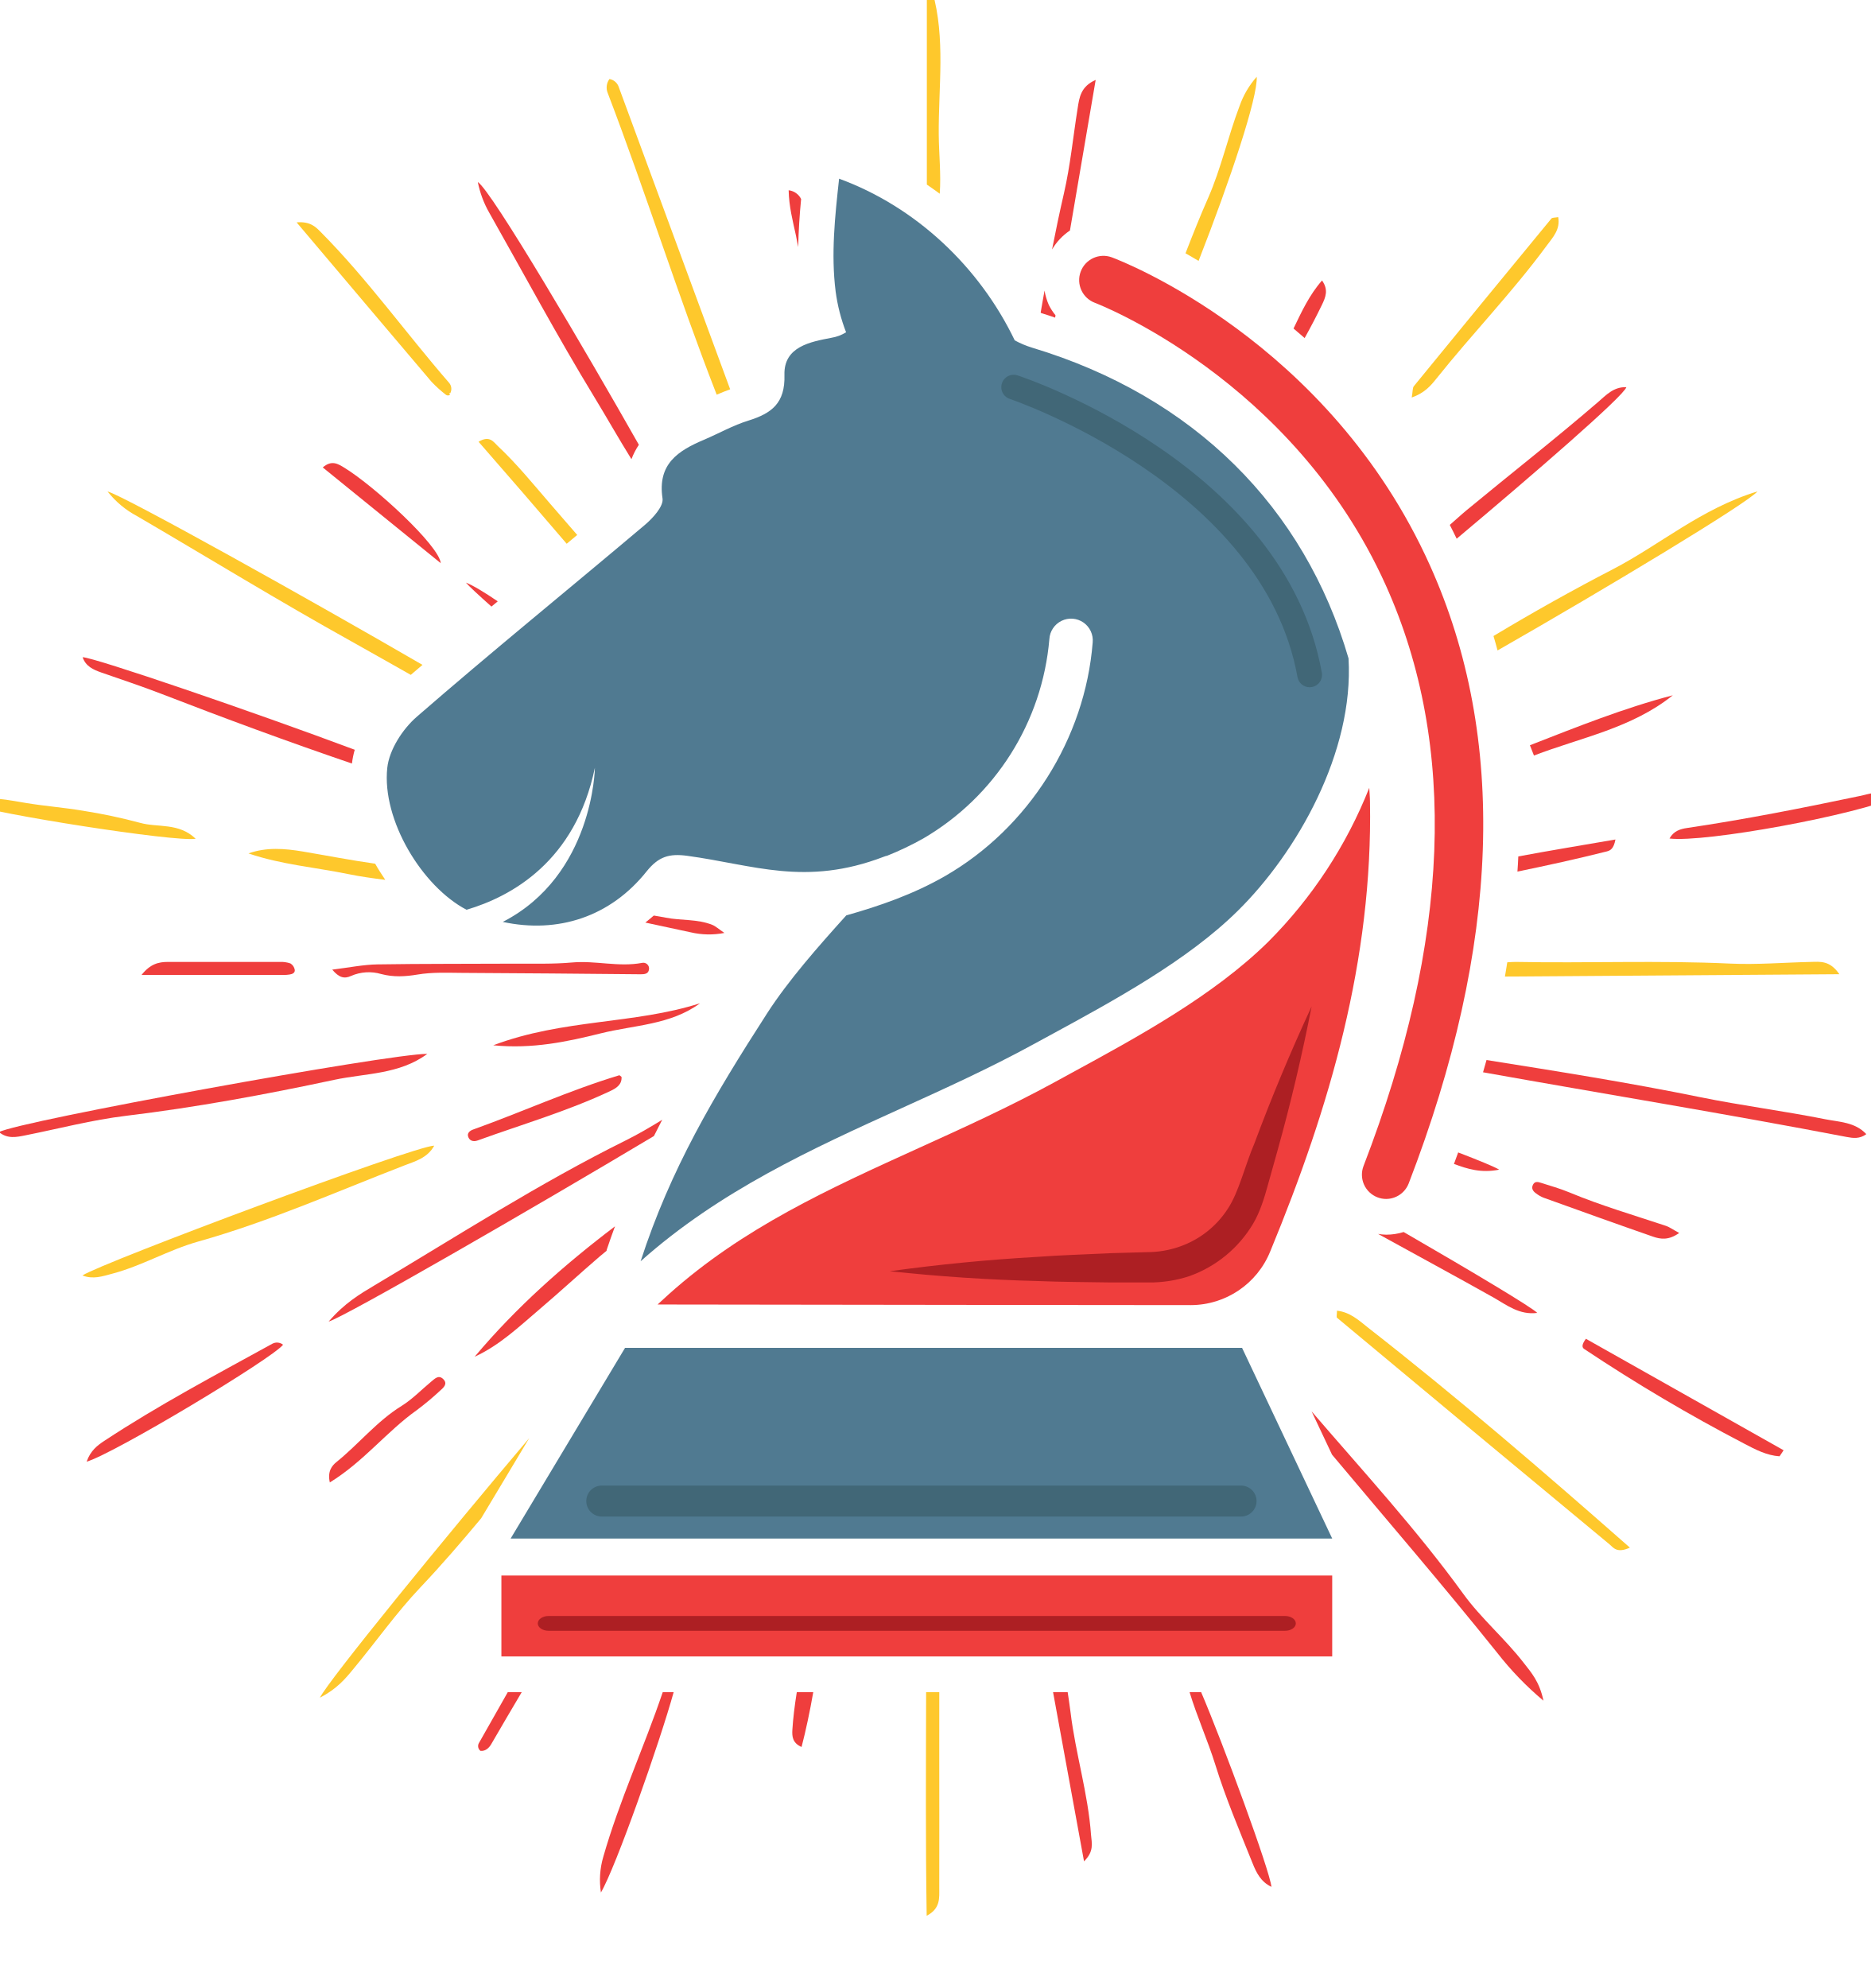
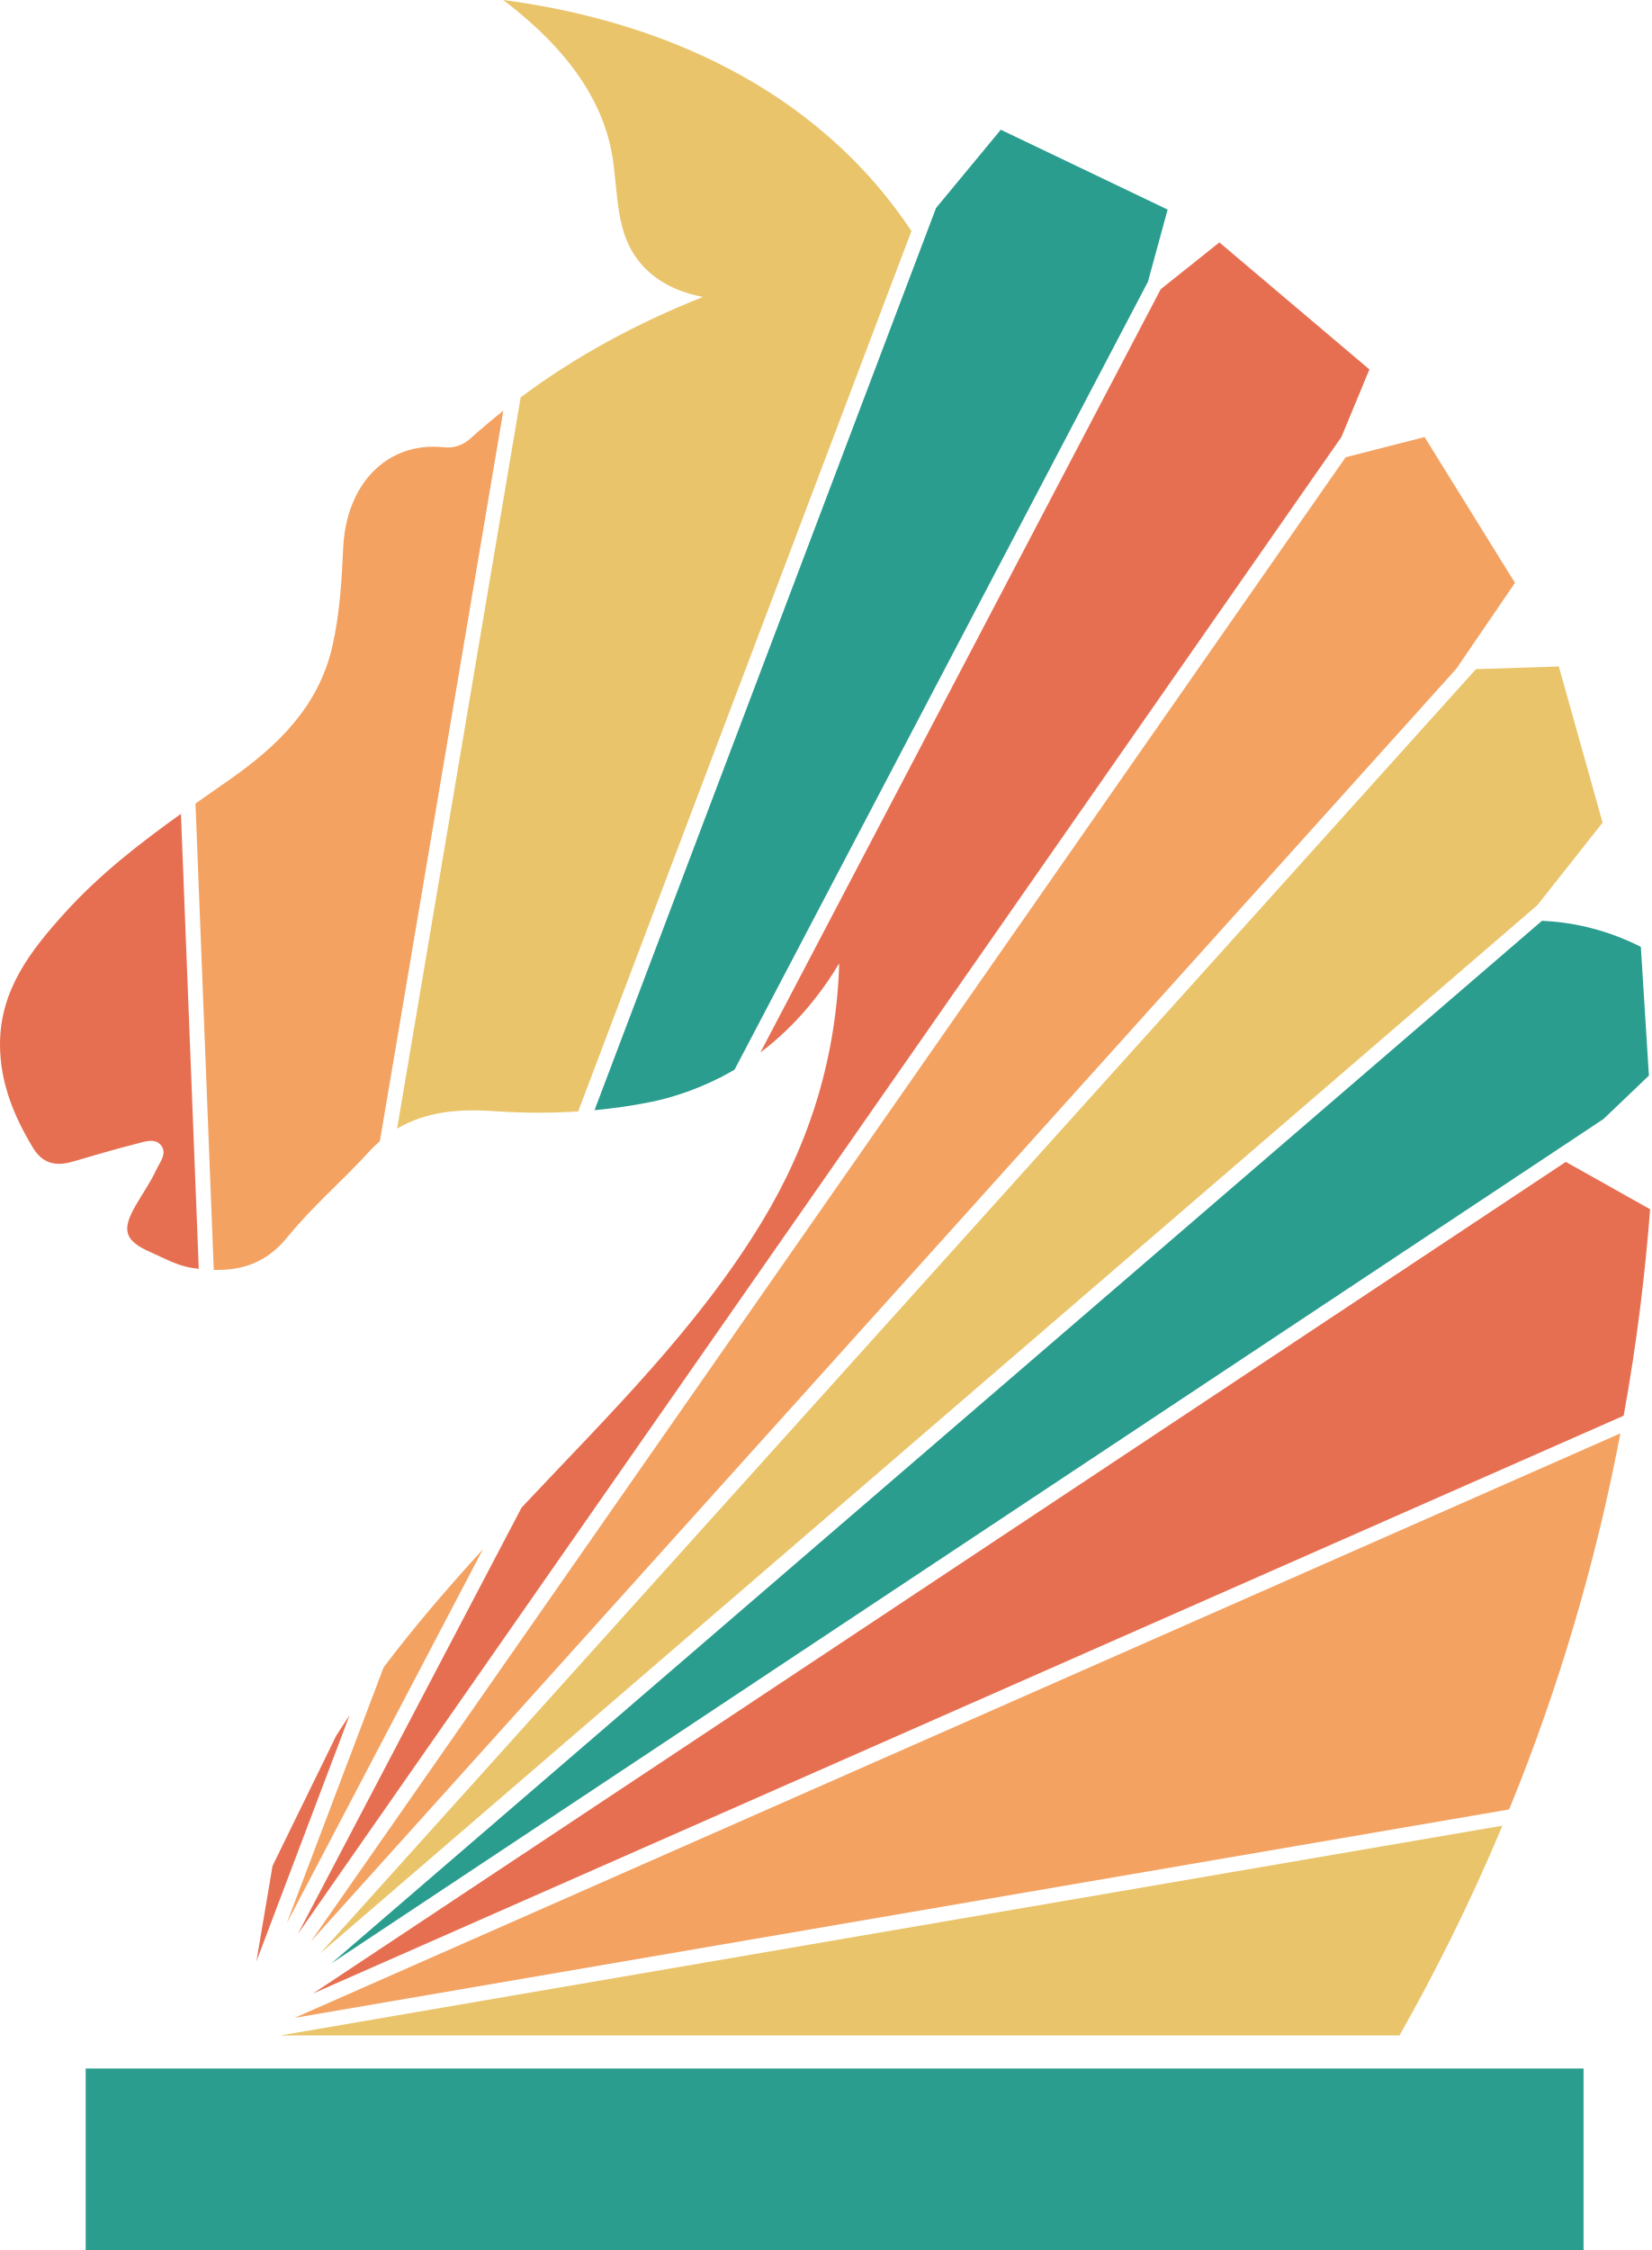
- <svg xmlns="http://www.w3.org/2000/svg" xmlns:xlink="http://www.w3.org/1999/xlink" contentScriptType="text/ecmascript" baseProfile="full" zoomAndPan="magnify" contentStyleType="text/css" viewBox="600 500 800 850" id="Layer_1" data-name="Layer 1" preserveAspectRatio="xMidYMid meet" version="1.0">
-   <defs>
-     <style>.cls-1{fill:url(#linear-gradient);}.cls-2{fill:url(#linear-gradient-2);}.cls-3{fill:url(#linear-gradient-3);}.cls-4{fill:url(#linear-gradient-4);}.cls-5{fill:#ef3e3d;}.cls-6{fill:#fec82c;}.cls-7{fill:#507a91;}.cls-8{fill:#ad1f23;}.cls-9{fill:#416777;}</style>
-     <linearGradient x1="697.68" gradientUnits="userSpaceOnUse" x2="697.68" y1="1357.54" y2="1515.44" id="linear-gradient">
-       <stop offset="0" />
-       <stop stop-color="#373737" offset="0.57" />
-       <stop stop-color="#636464" offset="1" />
-     </linearGradient>
-     <linearGradient x1="896.61" xlink:href="#linear-gradient" x2="896.61" y1="1357.54" y2="1515.44" id="linear-gradient-2" />
-     <linearGradient x1="1086.8" xlink:href="#linear-gradient" x2="1086.8" y1="1357.54" y2="1515.44" id="linear-gradient-3" />
-     <linearGradient x1="1280.39" xlink:href="#linear-gradient" x2="1280.39" y1="1357.54" y2="1515.44" id="linear-gradient-4" />
-   </defs>
-   <path fill="none" d="M856.52,1037.14c.94-.8,1.91-1.57,2.86-2.36,0-.09,0-.19,0-.28,1.13-3.47,2.37-6.8,3.58-10.16-21.75,16.49-42.29,34.65-60,55.75,10.68-4.89,18.92-12.8,27.57-20.15S847.77,1044.65,856.52,1037.14Z" class="cls-5" display="block" stroke-opacity="0" />
-   <path fill="none" d="M1248.84,872.66c12.77-2.63,25.51-5.43,38.17-8.61,1.59-.4,3-1.16,3.73-5.11-14.33,2.48-28,4.71-41.53,7.24C1249.12,868.32,1249,870.5,1248.84,872.66Z" class="cls-5" display="block" stroke-opacity="0" />
-   <path fill="none" d="M1045.12,633.82l.59.19c1.85.55,3.64,1.19,5.45,1.8.06-.34.11-.67.17-1a23.7,23.7,0,0,1-2.85-4.38,25.42,25.42,0,0,1-1.84-6.19c-.54,3.12-1.15,6.23-1.65,9.35Z" class="cls-5" display="block" stroke-opacity="0" />
-   <path fill="none" d="M1254.18,818.64c.57,1.47,1.14,2.93,1.72,4.4,20.13-7.73,41.75-11.63,59.38-25.76C1294.29,802.76,1274.27,810.81,1254.18,818.64Z" class="cls-5" display="block" stroke-opacity="0" />
-   <path fill="none" d="M1221.7,997.66c5.7,2.11,11.52,4,19.34,2.45-1.85-1.16-8.37-3.85-17.54-7.37C1222.94,994.37,1222.29,996,1221.7,997.66Z" class="cls-5" display="block" stroke-opacity="0" />
-   <path fill="none" d="M1157.85,644.54c2.58-4.64,5.06-9.36,7.38-14.17,1.6-3.31,2.9-6.43.06-10.45-5.44,6.19-8.77,13.43-12.19,20.54C1154.68,641.8,1156.26,643.14,1157.85,644.54Z" class="cls-5" display="block" stroke-opacity="0" />
-   <path fill="none" d="M1214.21,661.86c15.33-19.21,32.48-36.9,47.06-56.72,2.62-3.55,6-7,5-12.31-1.44.28-2.53.15-2.91.61q-29.47,35.76-58.8,71.66c-.61.75-.43,2.13-.92,4.87C1209.18,668,1211.8,664.88,1214.21,661.86Z" class="cls-6" display="block" stroke-opacity="0" />
-   <path fill="none" d="M1374.37,911.28c-11.49.25-23.15,1.25-34.45.72-30.64-1.44-61.23-.13-91.83-.72-1.22,0-2.4.09-3.6.17-.33,2-.62,4-1,6.09,47.28-.3,94.63-.66,143-1C1382.44,910.58,1378.24,911.2,1374.37,911.28Z" class="cls-6" display="block" stroke-opacity="0" />
-   <path fill="none" d="M1238.6,771.94c.59,2,1.2,4.1,1.74,6.17,47-26.86,106.81-62.91,111.14-68-24.11,7.34-41.66,22.85-61.85,33.29Q1263.65,756.87,1238.6,771.94Z" class="cls-6" display="block" stroke-opacity="0" />
-   <path fill="none" d="M1219.92,724.43c1,2,2,3.91,2.94,5.91,33.23-27.89,71.17-60.74,72.56-64.79-5.47-.23-8.75,3.47-12.13,6.37-18.38,15.84-37.51,30.77-56.19,46.23C1224.65,720.17,1222.33,722.36,1219.92,724.43Z" class="cls-5" display="block" stroke-opacity="0" />
-   <path fill="none" d="M764.74,876.19c-1.51-2.27-3-4.51-4.32-6.9-10.37-1.46-20.66-3.48-31-5.22-7.59-1.27-15.46-1.94-23.17.82,13.92,4.77,28.5,5.94,42.71,8.85C754.18,874.8,759.45,875.55,764.74,876.19Z" class="cls-6" display="block" stroke-opacity="0" />
-   <path fill="none" d="M883.15,978.78c-5.09,3.13-10.23,6.15-15.56,8.8-37.12,18.41-71.88,40.81-107.39,61.95-6.37,3.8-12.9,7.66-19.68,15.54,7.36-2.26,87.87-48.73,139.09-79.34C880.78,983.4,882,981.07,883.15,978.78Z" class="cls-5" display="block" stroke-opacity="0" />
-   <path fill="none" d="M1259.92,1012.06c15.62,5.62,31.23,11.25,46.9,16.69,3.22,1.12,6.71,1.63,11.18-1.58-2.85-1.55-4.12-2.5-5.56-3-13.85-4.62-27.88-8.7-41.39-14.34-4-1.67-8.2-2.82-12.32-4.15-1.12-.36-2.38-.62-3.13.66-1,1.69-.14,3,1.23,3.93A13.07,13.07,0,0,0,1259.92,1012.06Z" class="cls-5" display="block" stroke-opacity="0" />
-   <path fill="none" d="M1112.5,611.56c13.56-34.67,25.34-69.91,24.86-78.73a37.46,37.46,0,0,0-7.33,12.49c-4.94,13-7.9,26.71-13.43,39.28-3.45,7.82-6.61,15.75-9.69,23.7C1108.68,609.28,1110.62,610.45,1112.5,611.56Z" class="cls-6" display="block" stroke-opacity="0" />
-   <path fill="none" d="M784.47,1090.66c-4.25,3.51-8.13,7.6-12.77,10.47-10.59,6.56-18.32,16.32-27.85,24-1.85,1.5-3.91,3.88-2.82,8.71,14.53-8.93,24.34-21.82,37.22-30.94a119.22,119.22,0,0,0,10-8.36c1.39-1.24,3.29-2.84,1.32-4.84S786,1089.41,784.47,1090.66Z" class="cls-5" display="block" stroke-opacity="0" />
-   <path fill="none" d="M750.11,917.28a18.89,18.89,0,0,1,12.91-.81c5.22,1.39,10.33,1.08,15.41.23,6.37-1.08,12.74-.77,19.11-.73q38.18.21,76.35.6c1.64,0,3.35-.11,3.61-2.06a2.46,2.46,0,0,0-3-2.81c-10,1.87-19.85-1.07-29.83-.18-8.23.74-16.56.47-24.85.51-19.48.11-39,0-58.43.31-6.09.1-12.16,1.37-19.32,2.24C744.93,918,747.21,918.62,750.11,917.28Z" class="cls-5" display="block" stroke-opacity="0" />
-   <path fill="none" d="M1192.72,1027.91a24.72,24.72,0,0,1-3.45-.32c16.54,9.15,33.19,18.1,49.65,27.36,5.25,3,10.82,7.41,18.4,6.4-2.37-2.41-26.91-17.1-57.13-34.58A25.23,25.23,0,0,1,1192.72,1027.91Z" class="cls-5" display="block" stroke-opacity="0" />
-   <path fill="none" d="M1313.86,858.52c15.18,1.84,80-10,97.89-18.09-7-3.21-12-1-16.68-.06-24.47,5.14-49,10-73.71,13.65C1318.53,854.44,1315.66,855.25,1313.86,858.52Z" class="cls-5" display="block" stroke-opacity="0" />
-   <path fill="none" d="M719.54,911.28c-15.9,0-31.81,0-47.71,0-4,0-7.6.85-11.32,5.59h60.94a18.94,18.94,0,0,0,2.37-.2c1.24-.16,2.43-.75,2.21-2.06a4,4,0,0,0-1.84-2.68A12.44,12.44,0,0,0,719.54,911.28Z" class="cls-5" display="block" stroke-opacity="0" />
-   <path fill="none" d="M812.84,690.69c-1.8-1.69-3.45-4.7-8.21-1.81q19,21.74,37.68,43.61l4.5-3.76q-5.76-6.65-11.51-13.29C828,707,821,698.34,812.84,690.69Z" class="cls-6" display="block" stroke-opacity="0" />
-   <path fill="none" d="M909.75,898.89c-2.58-1.75-3.77-2.89-5.18-3.45-6.38-2.56-13.32-1.79-19.84-3.07-1.72-.34-3.45-.63-5.18-.91-1.17,1.06-2.39,2-3.61,3,6.48,1.37,12.94,2.78,19.41,4.17A34.25,34.25,0,0,0,909.75,898.89Z" class="cls-5" display="block" stroke-opacity="0" />
-   <path fill="none" d="M810.91,946.93c16.76,1.66,31.64-1.53,46-5.11s29.73-3.56,42.43-12.86C871.12,938,840.77,935.63,810.91,946.93Z" class="cls-5" display="block" stroke-opacity="0" />
-   <path fill="none" d="M800.31,986.34c.7,1.51,2.2,1.92,4,1.26,19-6.89,38.42-12.52,56.74-21.16,2.35-1.12,4.95-2.64,4.71-6-.37-.26-.78-.75-1-.68-21.25,6.42-41.45,15.65-62.3,23.13C800.89,983.42,799.47,984.53,800.31,986.34Z" class="cls-5" display="block" stroke-opacity="0" />
-   <path fill="none" d="M1108.65,1223.51c3.18,10.5,7.72,20.5,11,31,4.45,14.38,10.39,28.31,16,42.3,1.53,3.79,3.45,7.8,8,9.94-.63-6.83-20.73-61.46-30.06-83.25Z" class="cls-5" display="block" stroke-opacity="0" />
-   <path fill="none" d="M883.38,1223.51c-8,23.67-18.56,46.39-25.43,70.44a34.94,34.94,0,0,0-1,15.21c6.28-10.57,25.13-64.09,31.1-85.65Z" class="cls-5" display="block" stroke-opacity="0" />
-   <path fill="none" d="M940.7,1223.51c-.93,5.78-1.6,11.35-1.89,16.1-.17,2.75,0,5.63,3.93,7.34,1.86-7.15,3.59-15.34,5-23.44Z" class="cls-5" display="block" stroke-opacity="0" />
-   <path fill="none" d="M1001.63,1223.51H996c-.06,31.71-.27,63.54.24,95.6,6-3.1,5.37-7.73,5.38-11.93.06-18.62,0-37.23,0-55.85Q1001.64,1237.43,1001.63,1223.51Z" class="cls-6" display="block" stroke-opacity="0" />
-   <path fill="none" d="M817.12,1223.51q-6.2,10.92-12.39,21.85a2.59,2.59,0,0,0,.72,3.26c2.25.19,3.72-1.37,4.63-2.94,4.28-7.43,8.66-14.8,13-22.17Z" class="cls-5" display="block" stroke-opacity="0" />
-   <path fill="none" d="M826.3,1114.87c-35.36,41.73-85.84,103.56-89.51,111,7.24-3.74,10.8-8,14.3-12.26,9.65-11.61,18.38-24.06,28.76-35,9-9.49,17.52-19.41,25.89-29.44Z" class="cls-6" display="block" stroke-opacity="0" />
-   <path fill="none" d="M716.49,1074.51c-24.25,13.35-48.75,26.29-71.89,41.55-2.9,1.91-5.88,4.13-7.56,8.9,11.65-3.37,79.3-44,84-50A4.16,4.16,0,0,0,716.49,1074.51Z" class="cls-5" display="block" stroke-opacity="0" />
-   <path fill="none" d="M648,1044.59c12.73-3.37,24.11-10.2,36.77-13.75,30.25-8.5,59-21.26,88.21-32.57,4.5-1.74,9.84-3.15,12.69-8.43-8.54.11-142,50-150.44,55.51C639.89,1047.11,643.74,1045.72,648,1044.59Z" class="cls-6" display="block" stroke-opacity="0" />
-   <path fill="none" d="M1277.33,1076.74a738.61,738.61,0,0,0,68.39,40.47c4.87,2.55,9.67,5.09,15.2,5.46l1.73-2.59-84.53-47.66C1276.45,1074.66,1276.28,1076,1277.33,1076.74Z" class="cls-5" display="block" stroke-opacity="0" />
-   <path fill="none" d="M1326.83,969.08c-30.22-6.17-60.73-11-91.21-15.85-.46,1.73-1,3.5-1.49,5.24,51.87,9.28,103.84,17.74,155.55,27.67,2.63.5,5.51.89,8.34-1.22-4.82-5.16-11.51-5.18-17.49-6.36C1362.7,975,1344.68,972.72,1326.83,969.08Z" class="cls-5" display="block" stroke-opacity="0" />
-   <path fill="none" d="M1225.67,1181.46c-19.91-27.47-42.82-52.38-64.84-78l8.74,18.51c23.63,28.18,47.61,56,70.6,84.68a134.25,134.25,0,0,0,19.8,20.51c-1.74-8.23-5.21-12-8.36-16.07C1243.55,1200.64,1233.3,1192,1225.67,1181.46Z" class="cls-5" display="block" stroke-opacity="0" />
-   <path fill="none" d="M1057.74,1232c-.34-2.84-.81-5.66-1.21-8.49h-6.25c4.38,23.94,8.78,48,13.24,72.33,4.38-4.28,3.29-7.79,3-11.24C1065.26,1266.8,1059.86,1249.73,1057.74,1232Z" class="cls-5" display="block" stroke-opacity="0" />
-   <path fill="none" d="M1171.68,1060.41c0,1.63-.31,2.72,0,3q58.18,48.54,116.52,96.89c1.63,1.35,3.09,4,8.73,1.41-37.22-32.74-73.89-64.33-112.07-94.14C1181.21,1064.69,1177.3,1061,1171.68,1060.41Z" class="cls-6" display="block" stroke-opacity="0" />
-   <path fill="none" d="M683.67,858.63c-7.24-7-16.23-4.7-23.75-6.81a235.38,235.38,0,0,0-24.28-5.15c-8.17-1.39-16.48-2-24.64-3.36-14.36-2.47-15.2-2.6-23.07.66C596.39,847.72,675,860.13,683.67,858.63Z" class="cls-6" display="block" stroke-opacity="0" />
-   <path fill="none" d="M810.14,759.35l2.69-2.24c-5.88-4-10.71-6.89-13.61-8C800.57,750.69,804.58,754.4,810.14,759.35Z" class="cls-5" display="block" stroke-opacity="0" />
-   <path fill="none" d="M906.45,668.75c1.84-.82,3.79-1.56,5.76-2.29q-23.78-64.59-47.61-129.17a5.13,5.13,0,0,0-4-3.51,6.14,6.14,0,0,0-.74,6C876.18,582.48,889.84,626.17,906.45,668.75Z" class="cls-6" display="block" stroke-opacity="0" />
-   <path fill="none" d="M854,669.57c5.4,8.86,10.51,17.93,16,26.76a31.05,31.05,0,0,1,3.17-6.16c-22.37-39.5-63-108.71-68.86-112.33a43.17,43.17,0,0,0,4.8,12.95C824,617.08,838.28,643.76,854,669.57Z" class="cls-5" display="block" stroke-opacity="0" />
-   <path fill="none" d="M941.3,605.64c.15-6.93.59-13.79,1.25-20.54a6.82,6.82,0,0,0-5.33-3.75c.12,6.89,1.76,13.09,3.14,19.45C940.7,602.41,941,604,941.3,605.64Z" class="cls-5" display="block" stroke-opacity="0" />
-   <path fill="none" d="M1001.83,582.83c.59-8.38-.35-16.82-.43-25.18-.18-20.47,3-41.21-2.75-61.38l-2.34.43v82.22C998.17,580.2,1000,581.47,1001.83,582.83Z" class="cls-6" display="block" stroke-opacity="0" />
-   <path fill="none" d="M747.27,700c-2.7-1.66-5.45-3.45-9.26-.14l50.45,40.93C787.8,733.29,760.16,707.9,747.27,700Z" class="cls-5" display="block" stroke-opacity="0" />
-   <path fill="none" d="M790.66,668.79a1.51,1.51,0,0,0,1.14.27c1.57-.29-.74-1.54.71-.9a4,4,0,0,0-.47-4.47c-18.51-21.31-34.95-44.39-54.88-64.47-2-2-4.37-4.67-10.33-4.14,19.86,23.49,38.73,45.85,57.68,68.15A54.33,54.33,0,0,0,790.66,668.79Z" class="cls-6" display="block" stroke-opacity="0" />
-   <path fill="none" d="M643.31,787.54c8.6,3,17.26,5.86,25.74,9.14,27,10.46,54.07,20.45,81.43,29.78a39.17,39.17,0,0,1,1.2-5.89C708.57,804.44,640.29,781.08,635.33,781,636.63,784.89,639.87,786.33,643.31,787.54Z" class="cls-5" display="block" stroke-opacity="0" />
-   <path fill="none" d="M1057.5,598.55q5.48-32.17,11-64.38c-6.42,2.81-7,7.56-7.72,12.2-1.94,12.12-3.11,24.41-5.86,36.34-1.84,8-3.51,15.94-5.07,23.94A25.25,25.25,0,0,1,1057.5,598.55Z" class="cls-5" display="block" stroke-opacity="0" />
-   <path fill="none" d="M658.69,720.72c30.49,17.82,60.6,36.3,91.46,53.45,8.52,4.74,17,9.62,25.5,14.38,1.66-1.43,3.34-2.85,5-4.27-47.43-27.53-127.43-72.2-134.66-74.15A39.64,39.64,0,0,0,658.69,720.72Z" class="cls-6" display="block" stroke-opacity="0" />
-   <path fill="none" d="M742.92,961.7c13.38-2.85,27.79-2.24,39.8-11.1-15.61-.22-175,28.79-183.14,33.45,3.68,3,7.46,2.14,11.24,1.39,14.35-2.86,28.59-6.62,43.08-8.36C683.86,973.47,713.46,968,742.92,961.7Z" class="cls-5" display="block" stroke-opacity="0" />
-   <path fill="none" d="M1192.71,1012.63a10.22,10.22,0,0,1-3.73-.7,10.36,10.36,0,0,1-5.94-13.41c37.12-96.32,40.33-179.84,9.52-248.26C1152.75,661.85,1069,629.8,1068.19,629.48a10.37,10.37,0,1,1,7.24-19.44c3.77,1.4,92.72,35.47,136,131.7,33.17,73.66,30.11,162.56-9.08,264.24A10.39,10.39,0,0,1,1192.71,1012.63Z" class="cls-5" display="block" stroke-opacity="0" />
-   <polygon fill="none" class="cls-7" display="block" points="867.26 1076.31 1131.1 1076.31 1169.64 1157.83 818.34          1157.83 867.26 1076.31" stroke-opacity="0" />
-   <rect x="814.39" y="1173.64" display="block" fill="none" width="355.25" class="cls-5" height="34.59" stroke-opacity="0" />
-   <path fill="none" d="M1142.27,902.7c-23.41,23.06-55.92,40.73-84.6,56.33l-7.12,3.89c-19,10.35-38.48,19.22-57.38,27.79-38.81,17.62-75.47,34.26-107.2,62.66-1.59,1.43-3.19,2.9-4.79,4.39,49.45.11,228.07.26,228.07.26a36.7,36.7,0,0,0,33.88-22.94,2.29,2.29,0,0,1,.1-.23c25.46-61.7,43.76-124.56,42.56-192,0-2-.23-4-.31-6A194.49,194.49,0,0,1,1142.27,902.7Z" class="cls-5" display="block" stroke-opacity="0" />
-   <path fill="none" d="M876.49,872.57c5.1-6.36,9.67-7.7,17.39-6.65,28.29,3.83,50.45,13.24,84,.4.92-.35,1.18-.43,1.22-.34a128.66,128.66,0,0,0,15.67-7.47,109.55,109.55,0,0,0,53.93-85.26,9.29,9.29,0,1,1,18.52,1.45c-3.24,41.1-27.46,79.38-63.19,99.92-13.41,7.7-27.75,12.69-42.17,16.77C949.58,905,937.11,919.18,928,933.27c-22.94,35.61-41.3,66.61-54.08,106,33.76-30.1,73.3-48.07,111.54-65.43,18.59-8.44,37.81-17.17,56.15-27.19l7.16-3.89c27.6-15,58.88-32,80.43-53.26,25.48-25.09,49.76-68,47.42-108-18.8-64.42-66-112-135.37-132.87a40,40,0,0,1-7.36-3.1c-15.09-31.45-42.29-57.12-75.1-69.13-1.76,16-3.51,32.23-1.48,48.22a75.65,75.65,0,0,0,4.47,17.46,17.35,17.35,0,0,1-6.29,2.35c-8.86,1.71-20.42,3.73-20.07,15.86s-5.5,16.44-15.37,19.53c-6.55,2-12.64,5.49-19,8.19-11.09,4.7-20,10.34-17.76,25.1.5,3.37-4.12,8.42-7.55,11.32-32.44,27.39-65.43,54.14-97.49,82-6.12,5.3-11.83,14.16-12.66,21.91-2.35,22.24,14.85,50.67,33.89,60.64,19.1-5.62,46.57-20.6,54.89-60.73,0,0-.61,46-39.39,65.93C838.58,899.27,861,892,876.49,872.57Z" class="cls-7" display="block" stroke-opacity="0" />
-   <path fill="none" d="M1160.83,930.33q-6.09,31.21-14.58,61.63l-4.26,15.21c-1.32,4.77-3.13,10.89-6.15,16a52,52,0,0,1-27.26,22.45,54,54,0,0,1-17.57,2.72l-15.78,0c-10.52-.2-21-.16-31.57-.61q-31.58-.81-63.2-4.2,31.5-4.35,63-6.13c10.51-.78,21-1.06,31.54-1.59l15.77-.44a41.71,41.71,0,0,0,13.45-2.3,40.12,40.12,0,0,0,20.89-16.42c4.68-7.15,7.23-18.39,11.31-27.9Q1147.44,959.17,1160.83,930.33Z" class="cls-8" display="block" stroke-opacity="0" />
-   <path fill="none" d="M1160,793.85a5.3,5.3,0,0,1-5.21-4.37c-14.68-82-121.92-118.55-123-118.91a5.3,5.3,0,1,1,3.34-10.06c4.65,1.55,114.28,38.87,130.07,127.11a5.28,5.28,0,0,1-4.28,6.14A4.31,4.31,0,0,1,1160,793.85Z" class="cls-9" display="block" stroke-opacity="0" />
-   <path fill="none" d="M1130.67,1148.42H857.31a6.62,6.62,0,1,1,0-13.24h273.36a6.62,6.62,0,0,1,0,13.24Z" class="cls-9" display="block" stroke-opacity="0" />
-   <path fill="none" d="M1149.45,1197.27H834.58c-2.56,0-4.63-1.41-4.63-3.16s2.07-3.17,4.63-3.17h314.87c2.56,0,4.63,1.41,4.63,3.17S1152,1197.27,1149.45,1197.27Z" class="cls-8" display="block" stroke-opacity="0" />
+ <svg xmlns="http://www.w3.org/2000/svg" viewBox="0 0 301 410" xml:space="preserve" version="1.1">
+   <style type="text/css">
+ 	.st0{fill:#2a9d8f;}
+ 	.st1{fill:#e9c46a;}
+ 	.st2{fill:#f4a261;}
+ 	.st3{fill:#e76f51;}
+ </style>
+   <g>
+     <g id="XMLID_00000046316226447205821160000008449013051117382055_">
+       <rect height="33.15" width="273.01" class="st0" y="376.93" x="15.62" id="XMLID_00000038407725126072878900000003159224915861510818_" />
+       <path fill="#e9c46a" d="m273.84,332.68l-222.74,38.22l203.98,0c6.42,-11.32 12.83,-24.07 18.76,-38.22z" class="st1" id="XMLID_00000150093684850071750530000001605246190906812858_" />
+       <path fill="#f4a261" d="m275.06,329.72c0.6,-1.47 1.2,-2.93 1.79,-4.43c8.93,-22.73 14.74,-44.39 18.49,-64.1l-241.65,106.51l221.37,-37.98z" class="st2" id="XMLID_00000173131924093778642140000001208546803605821630_" />
+       <path fill="#e76f51" d="m285.39,211.72l-228.36,151.55l238.91,-105.3c2.47,-13.62 3.95,-26.27 4.82,-37.62c-5.13,-2.88 -10.25,-5.76 -15.37,-8.63z" class="st3" id="XMLID_00000165226955735900714600000003425739873251238843_" />
+       <path d="m281.05,167.79l-220.66,189.99l231.87,-153.87l0,0c2.76,-2.64 5.52,-5.28 8.28,-7.91c-0.49,-7.82 -0.98,-15.64 -1.47,-23.46c-2.43,-1.23 -5.63,-2.58 -9.54,-3.54c-3.14,-0.77 -6.01,-1.1 -8.48,-1.21z" class="st0" id="XMLID_00000010304597847192273610000003463442986312501893_" />
+       <path fill="#e9c46a" d="m58.35,355.96l221.86,-191.02c3.96,-5.01 7.93,-10.03 11.89,-15.04c-2.66,-9.48 -5.32,-18.97 -7.98,-28.45c-5.03,0.16 -10.07,0.32 -15.1,0.48l-210.67,234.03z" class="st1" id="XMLID_00000131344407972719286900000014794052982908037012_" />
+       <path fill="#f4a261" d="m56.68,353.76l208.76,-231.9c3.56,-5.22 7.13,-10.44 10.69,-15.65c-5.49,-8.86 -10.99,-17.72 -16.48,-26.57c-4.8,1.23 -9.6,2.46 -14.39,3.68l-188.58,270.44z" class="st2" id="XMLID_00000151545681056532256540000003432691279594156210_" />
+       <path fill="#e76f51" d="m138.59,191.79c6.66,-5.01 11.28,-11.09 14.37,-16.24c-0.52,16.97 -5.29,32.57 -14.06,47.05c-11.78,19.45 -27.94,35.21 -43.34,51.59c-0.16,0.17 -0.32,0.35 -0.49,0.52l-40.79,77.72l190.21,-272.79c1.7,-4.11 3.41,-8.21 5.11,-12.32c-9.12,-7.72 -18.23,-15.43 -27.35,-23.15c-3.56,2.84 -7.13,5.68 -10.69,8.53l-72.97,139.09z" class="st3" id="XMLID_00000029761398214892679650000013244474884974149810_" />
+       <path d="m118.74,200.78c2.65,-0.54 7.3,-1.78 12.57,-4.45c0.89,-0.45 1.74,-0.93 2.58,-1.42l75.34,-143.57c1.2,-4.38 2.39,-8.77 3.59,-13.15c-10.14,-4.85 -20.27,-9.7 -30.41,-14.55c-3.93,4.75 -7.87,9.51 -11.8,14.26l-62.25,164.4c3.48,-0.33 6.95,-0.82 10.38,-1.52z" class="st0" id="XMLID_00000043459386463249542650000006157996887440653455_" />
+       <path fill="#e9c46a" d="m111.45,27.57c1.42,7.37 0.3,15.29 6.02,21.2c3.35,3.46 7.64,4.77 10.66,5.34c-11.97,4.75 -23.09,10.73 -33.23,18.29l-22.52,133.26c5.25,-3.11 11.3,-3.63 17.6,-3.19c5.16,0.36 10.3,0.39 15.4,0.06l60.75,-160.44c-1.99,-2.97 -4.22,-5.93 -6.75,-8.84c-21.21,-24.3 -51.05,-31.06 -67.67,-33.25c13.93,10.53 18.35,20.37 19.74,27.57z" class="st1" id="XMLID_00000122713533486969337680000002545968236200162987_" />
+       <path fill="#f4a261" d="m52.4,225.42c4.5,-5.56 10.05,-10.26 14.88,-15.57c0.63,-0.7 1.29,-1.32 1.96,-1.9l22.5,-133.11c-2.02,1.61 -4.01,3.28 -5.95,5.02c-1.48,1.33 -3.1,1.84 -4.95,1.64c-10.29,-1.07 -17.76,6.69 -18.29,18.36c-0.27,6.01 -0.63,12.02 -1.97,17.9c-2.49,10.97 -9.96,18.17 -18.75,24.32c-2.07,1.45 -4.14,2.89 -6.2,4.34l3.33,84.98c5.1,0.14 9.61,-1.26 13.44,-5.98z" class="st2" id="XMLID_00000121992694313299921460000011717306011696794025_" />
+       <path fill="#e76f51" d="m29.25,208.59c1.37,1.52 -0.13,3.18 -0.76,4.56c-1.06,2.31 -2.56,4.41 -3.83,6.63c-2.53,4.42 -1.93,6.33 2.81,8.41c2.46,1.08 4.82,2.46 7.56,2.86c0.4,0.06 0.8,0.11 1.2,0.16l-3.25,-82.91c-7.57,5.41 -14.9,11.1 -21.2,18.08c-6.22,6.89 -11.83,14.05 -11.78,24.05c0.04,6.86 2.49,12.86 5.95,18.63c1.8,3.01 4.21,3.51 7.28,2.62c3.89,-1.12 7.77,-2.29 11.7,-3.28c1.41,-0.36 3.22,-1.03 4.32,0.19z" class="st3" id="XMLID_00000090998217327252578710000004837885260432583563_" />
+       <path fill="#f4a261" d="m69.92,303.83l-17.67,46.66l35.77,-68.17c-6.33,6.93 -12.45,14.02 -18.1,21.51z" class="st2" id="XMLID_00000103954938283648697220000007815447527980160906_" />
+       <path fill="#e76f51" d="m61.26,316.32l-11.59,23.7l-2.94,17.4l16.99,-44.87c-0.83,1.25 -1.66,2.5 -2.46,3.77z" class="st3" id="XMLID_00000080198539405377009890000015267037656894139546_" />
+       <rect height="0" width="0" y="370.9" x="43.07" id="XMLID_00000068666350477034526800000014106184141955932851_" />
+     </g>
+   </g>
</svg>
